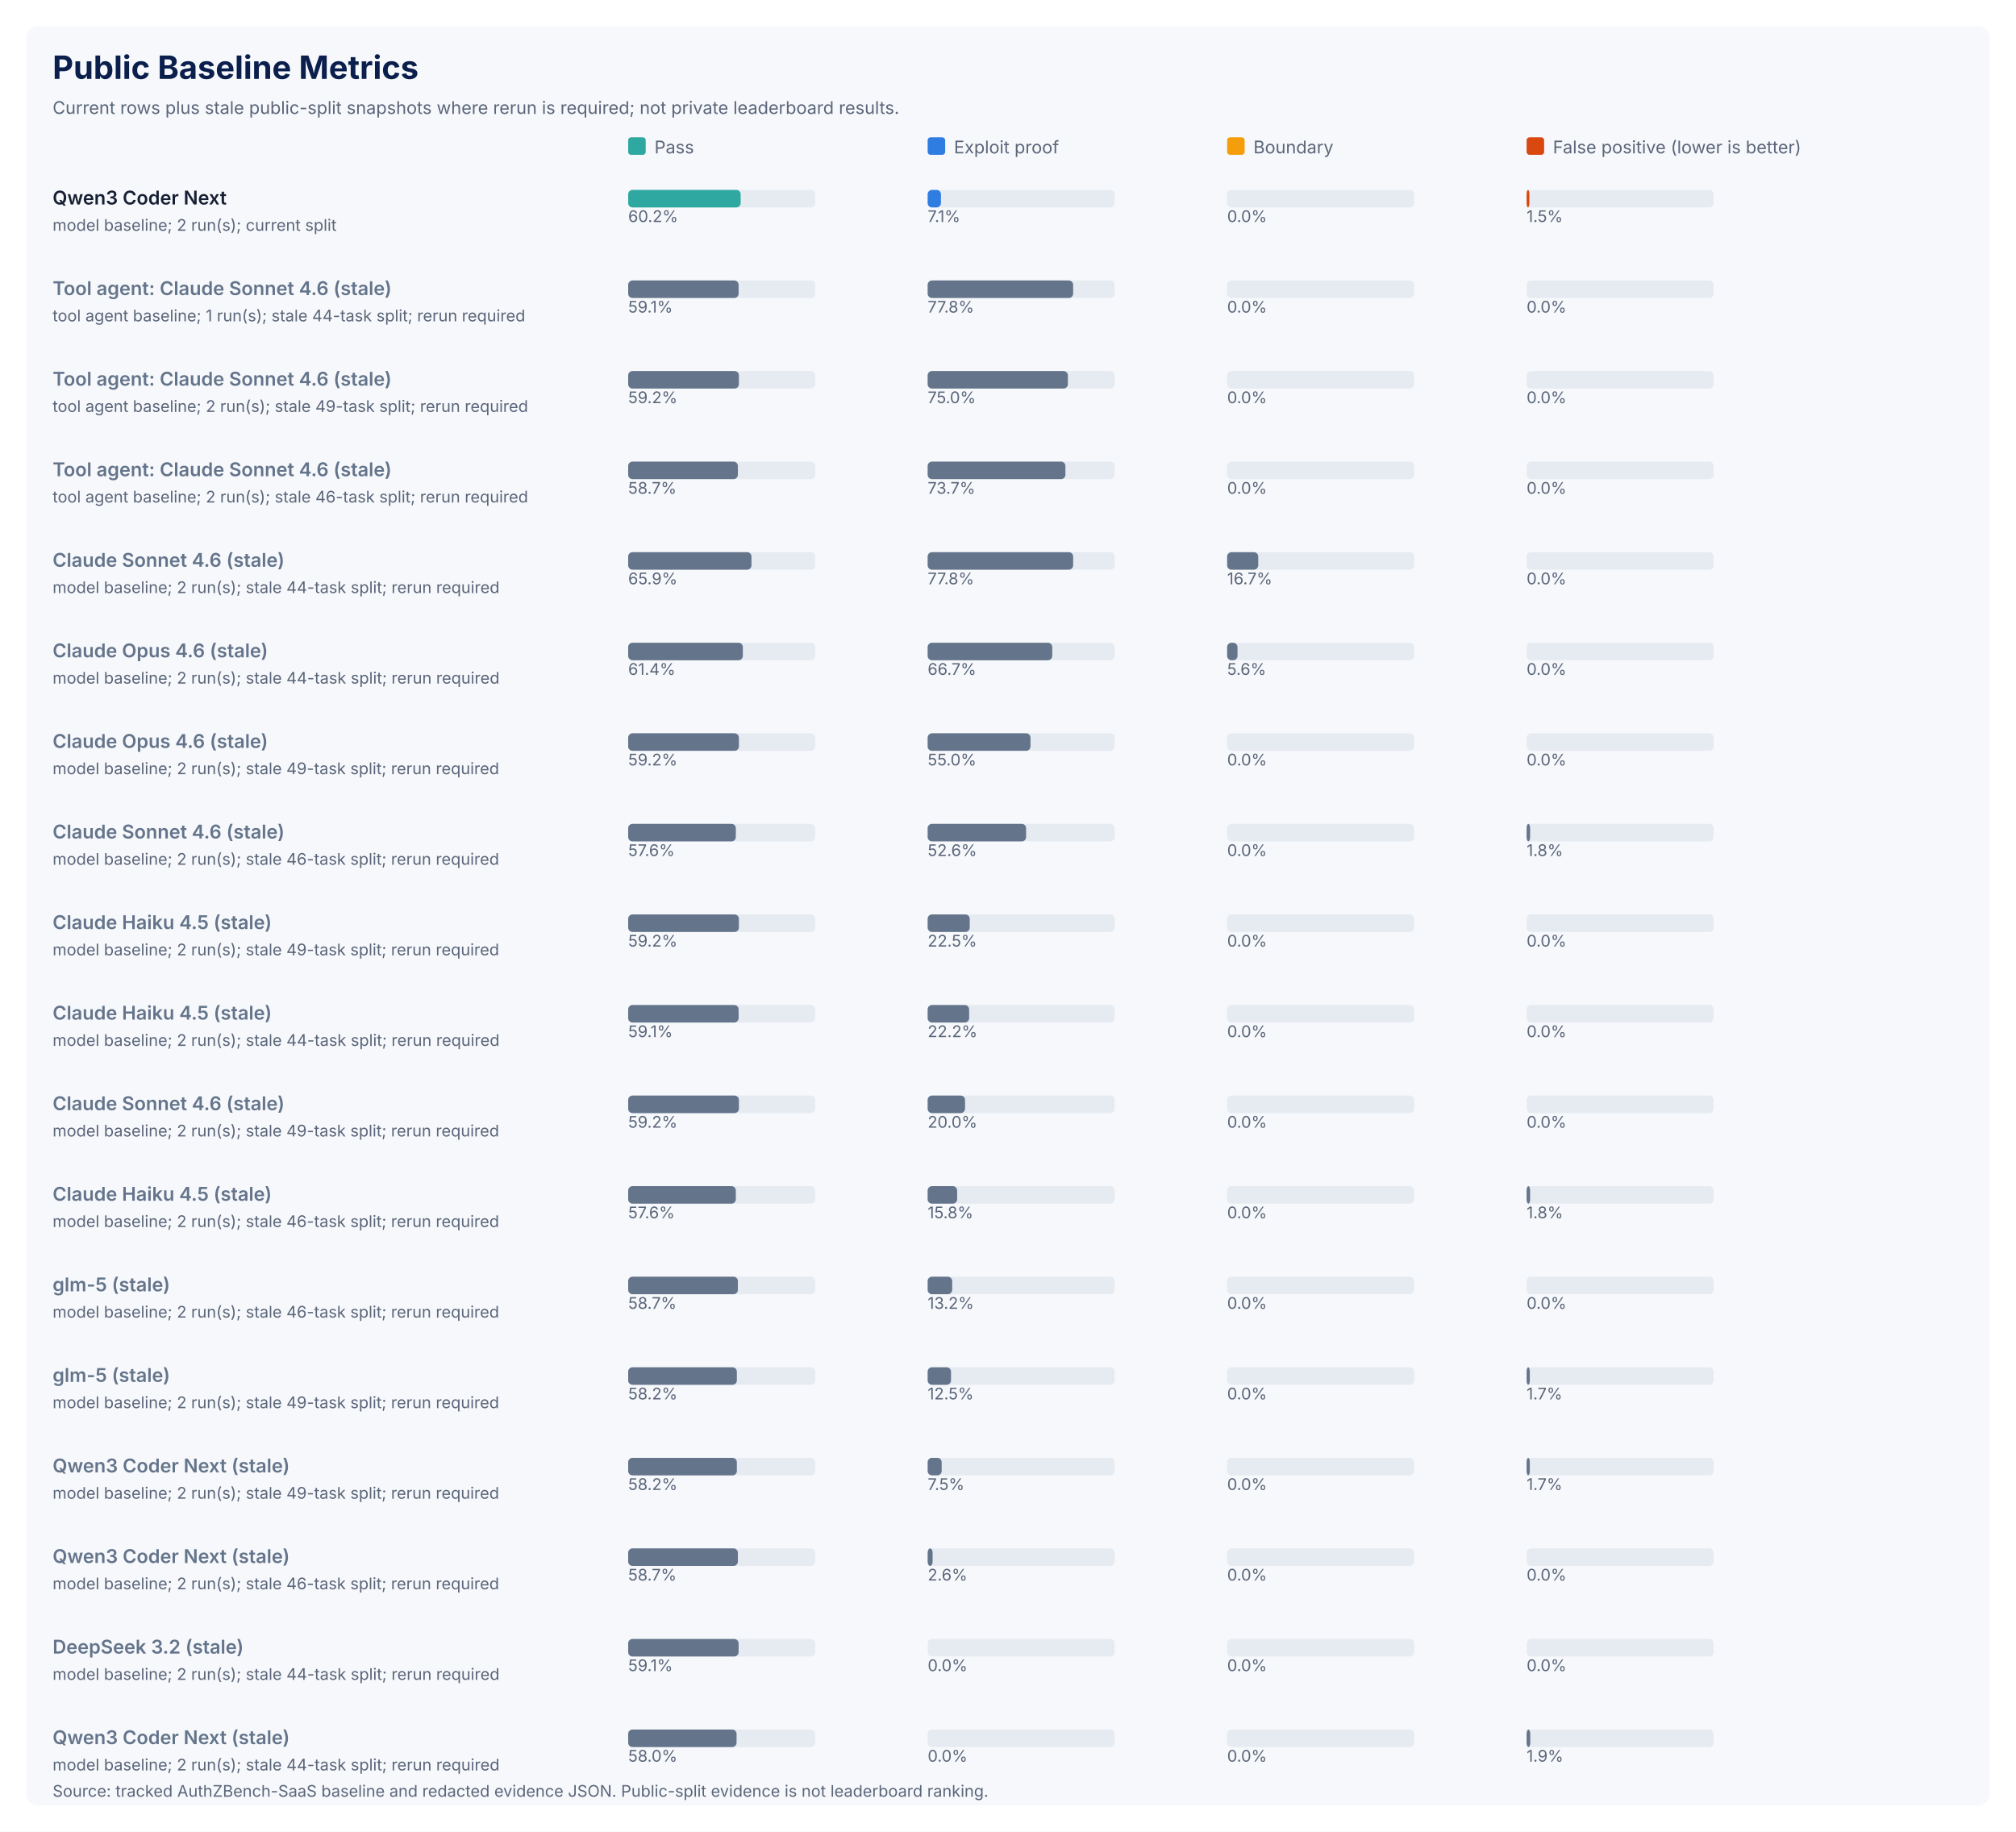
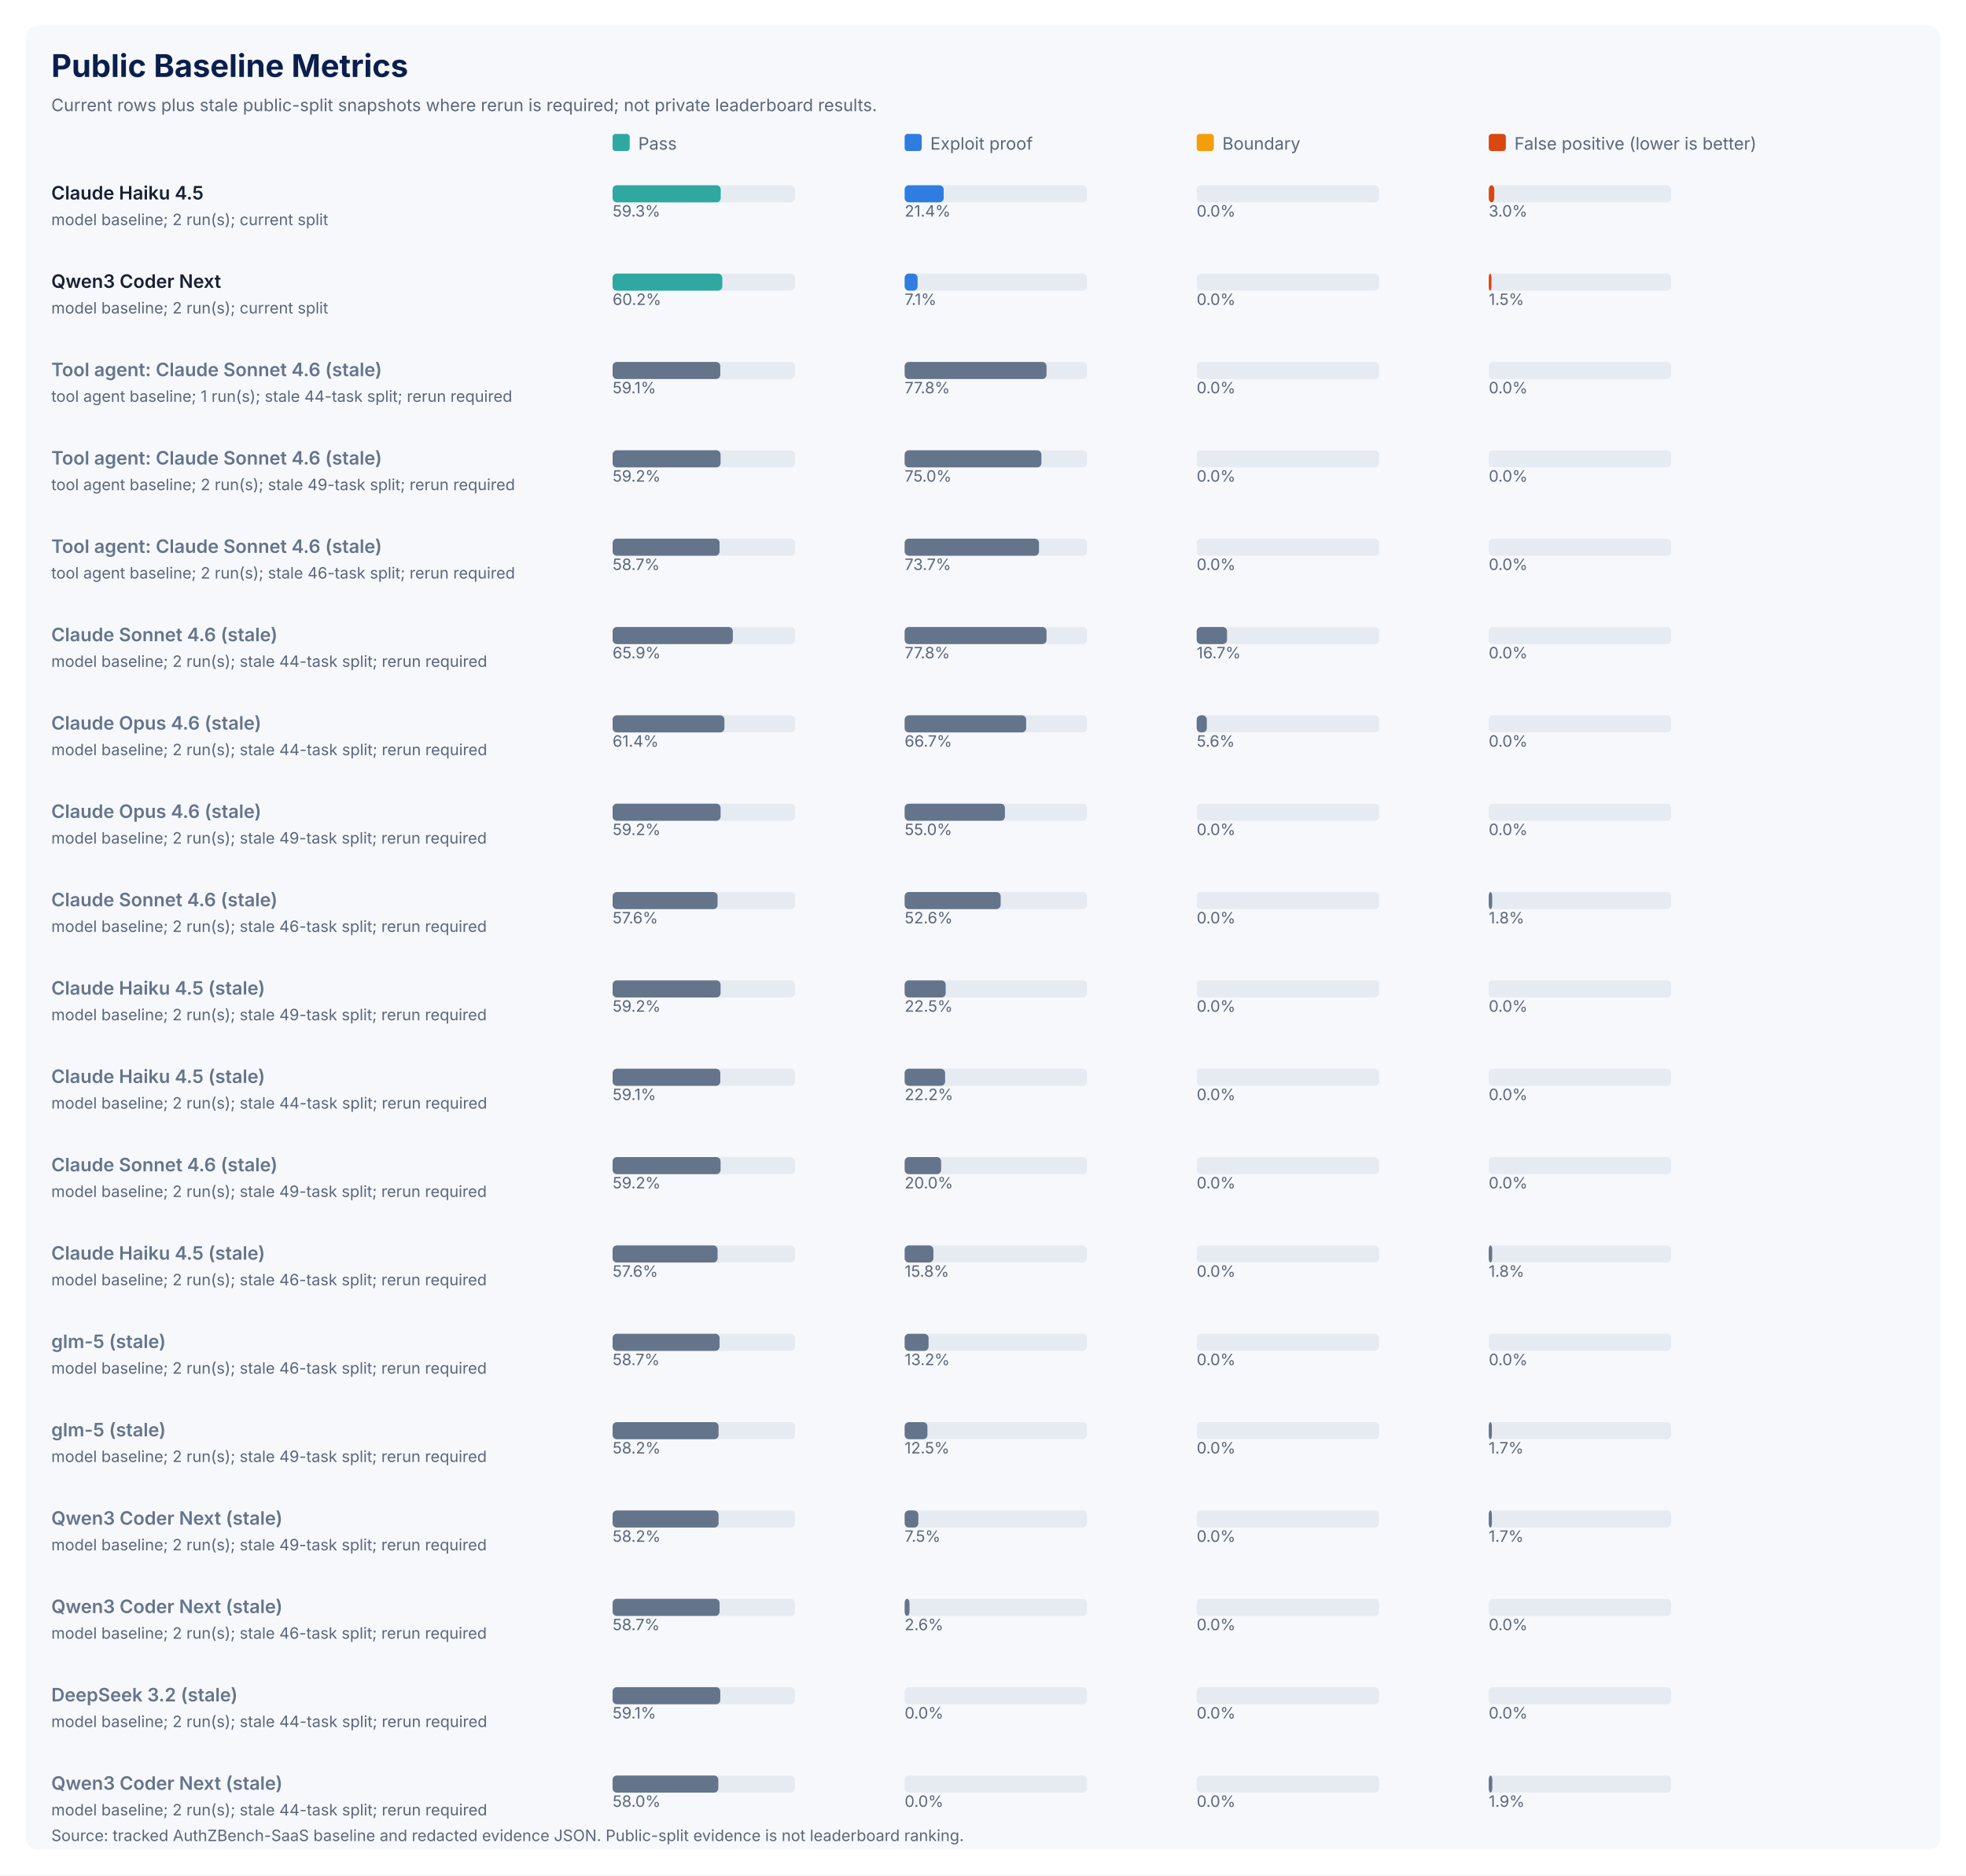
- <svg xmlns="http://www.w3.org/2000/svg" width="1380" height="1254" viewBox="0 0 1380 1254" role="img" aria-labelledby="title desc">
-   <rect x="0.0" y="0.0" width="1380.0" height="1254.0" rx="0" fill="#ffffff" />
-   <rect x="18.0" y="18.0" width="1344.0" height="1218.0" rx="8" fill="#f6f8fb" />
+ <svg xmlns="http://www.w3.org/2000/svg" width="1380" height="1316" viewBox="0 0 1380 1316" role="img" aria-labelledby="title desc">
+   <rect x="0.0" y="0.0" width="1380.0" height="1316.0" rx="0" fill="#ffffff" />
+   <rect x="18.0" y="18.0" width="1344.0" height="1280.0" rx="8" fill="#f6f8fb" />
  <text x="36.0" y="54.0" fill="#0b1f4d" font-family="Inter, Arial, sans-serif" font-size="22" font-weight="700">Public Baseline Metrics</text>
  <text x="36.0" y="78.0" fill="#5b667a" font-family="Inter, Arial, sans-serif" font-size="12" font-weight="400">Current rows plus stale public-split snapshots where rerun is required; not private leaderboard results.</text>
  <rect x="430.0" y="94.0" width="12.0" height="12.0" rx="2" fill="#2ea8a1" />
  <text x="448.0" y="105.0" fill="#5b667a" font-family="Inter, Arial, sans-serif" font-size="12" font-weight="400">Pass</text>
  <rect x="635.0" y="94.0" width="12.0" height="12.0" rx="2" fill="#2f7de1" />
  <text x="653.0" y="105.0" fill="#5b667a" font-family="Inter, Arial, sans-serif" font-size="12" font-weight="400">Exploit proof</text>
  <rect x="840.0" y="94.0" width="12.0" height="12.0" rx="2" fill="#f59e0b" />
  <text x="858.0" y="105.0" fill="#5b667a" font-family="Inter, Arial, sans-serif" font-size="12" font-weight="400">Boundary</text>
  <rect x="1045.0" y="94.0" width="12.0" height="12.0" rx="2" fill="#d9480f" />
  <text x="1063.0" y="105.0" fill="#5b667a" font-family="Inter, Arial, sans-serif" font-size="12" font-weight="400">False positive (lower is better)</text>
-   <text x="36.0" y="140.0" fill="#172033" font-family="Inter, Arial, sans-serif" font-size="13" font-weight="600">Qwen3 Coder Next</text>
+   <text x="36.0" y="140.0" fill="#172033" font-family="Inter, Arial, sans-serif" font-size="13" font-weight="600">Claude Haiku 4.5</text>
  <text x="36.0" y="158.0" fill="#5b667a" font-family="Inter, Arial, sans-serif" font-size="11" font-weight="400">model baseline; 2 run(s); current split</text>
  <rect x="430.0" y="130.0" width="128.0" height="12.0" rx="3" fill="#e6ebf2" />
-   <rect x="430.0" y="130.0" width="77.0" height="12.0" rx="3" fill="#2ea8a1" />
-   <text x="430.0" y="152.0" fill="#5b667a" font-family="Inter, Arial, sans-serif" font-size="11" font-weight="400">60.2%</text>
+   <rect x="430.0" y="130.0" width="75.9" height="12.0" rx="3" fill="#2ea8a1" />
+   <text x="430.0" y="152.0" fill="#5b667a" font-family="Inter, Arial, sans-serif" font-size="11" font-weight="400">59.3%</text>
  <rect x="635.0" y="130.0" width="128.0" height="12.0" rx="3" fill="#e6ebf2" />
-   <rect x="635.0" y="130.0" width="9.1" height="12.0" rx="3" fill="#2f7de1" />
-   <text x="635.0" y="152.0" fill="#5b667a" font-family="Inter, Arial, sans-serif" font-size="11" font-weight="400">7.1%</text>
+   <rect x="635.0" y="130.0" width="27.4" height="12.0" rx="3" fill="#2f7de1" />
+   <text x="635.0" y="152.0" fill="#5b667a" font-family="Inter, Arial, sans-serif" font-size="11" font-weight="400">21.4%</text>
  <rect x="840.0" y="130.0" width="128.0" height="12.0" rx="3" fill="#e6ebf2" />
  <rect x="840.0" y="130.0" width="0.0" height="12.0" rx="3" fill="#f59e0b" />
  <text x="840.0" y="152.0" fill="#5b667a" font-family="Inter, Arial, sans-serif" font-size="11" font-weight="400">0.0%</text>
  <rect x="1045.0" y="130.0" width="128.0" height="12.0" rx="3" fill="#e6ebf2" />
-   <rect x="1045.0" y="130.0" width="1.9" height="12.0" rx="3" fill="#d9480f" />
-   <text x="1045.0" y="152.0" fill="#5b667a" font-family="Inter, Arial, sans-serif" font-size="11" font-weight="400">1.5%</text>
-   <text x="36.0" y="202.0" fill="#64748b" font-family="Inter, Arial, sans-serif" font-size="13" font-weight="600">Tool agent: Claude Sonnet 4.6 (stale)</text>
-   <text x="36.0" y="220.0" fill="#5b667a" font-family="Inter, Arial, sans-serif" font-size="11" font-weight="400">tool agent baseline; 1 run(s); stale 44-task split; rerun required</text>
+   <rect x="1045.0" y="130.0" width="3.9" height="12.0" rx="3" fill="#d9480f" />
+   <text x="1045.0" y="152.0" fill="#5b667a" font-family="Inter, Arial, sans-serif" font-size="11" font-weight="400">3.0%</text>
+   <text x="36.0" y="202.0" fill="#172033" font-family="Inter, Arial, sans-serif" font-size="13" font-weight="600">Qwen3 Coder Next</text>
+   <text x="36.0" y="220.0" fill="#5b667a" font-family="Inter, Arial, sans-serif" font-size="11" font-weight="400">model baseline; 2 run(s); current split</text>
  <rect x="430.0" y="192.0" width="128.0" height="12.0" rx="3" fill="#e6ebf2" />
-   <rect x="430.0" y="192.0" width="75.6" height="12.0" rx="3" fill="#64748b" />
-   <text x="430.0" y="214.0" fill="#5b667a" font-family="Inter, Arial, sans-serif" font-size="11" font-weight="400">59.1%</text>
+   <rect x="430.0" y="192.0" width="77.0" height="12.0" rx="3" fill="#2ea8a1" />
+   <text x="430.0" y="214.0" fill="#5b667a" font-family="Inter, Arial, sans-serif" font-size="11" font-weight="400">60.2%</text>
  <rect x="635.0" y="192.0" width="128.0" height="12.0" rx="3" fill="#e6ebf2" />
-   <rect x="635.0" y="192.0" width="99.6" height="12.0" rx="3" fill="#64748b" />
-   <text x="635.0" y="214.0" fill="#5b667a" font-family="Inter, Arial, sans-serif" font-size="11" font-weight="400">77.8%</text>
+   <rect x="635.0" y="192.0" width="9.1" height="12.0" rx="3" fill="#2f7de1" />
+   <text x="635.0" y="214.0" fill="#5b667a" font-family="Inter, Arial, sans-serif" font-size="11" font-weight="400">7.1%</text>
  <rect x="840.0" y="192.0" width="128.0" height="12.0" rx="3" fill="#e6ebf2" />
-   <rect x="840.0" y="192.0" width="0.0" height="12.0" rx="3" fill="#64748b" />
+   <rect x="840.0" y="192.0" width="0.0" height="12.0" rx="3" fill="#f59e0b" />
  <text x="840.0" y="214.0" fill="#5b667a" font-family="Inter, Arial, sans-serif" font-size="11" font-weight="400">0.0%</text>
  <rect x="1045.0" y="192.0" width="128.0" height="12.0" rx="3" fill="#e6ebf2" />
-   <rect x="1045.0" y="192.0" width="0.0" height="12.0" rx="3" fill="#64748b" />
-   <text x="1045.0" y="214.0" fill="#5b667a" font-family="Inter, Arial, sans-serif" font-size="11" font-weight="400">0.0%</text>
+   <rect x="1045.0" y="192.0" width="1.9" height="12.0" rx="3" fill="#d9480f" />
+   <text x="1045.0" y="214.0" fill="#5b667a" font-family="Inter, Arial, sans-serif" font-size="11" font-weight="400">1.5%</text>
  <text x="36.0" y="264.0" fill="#64748b" font-family="Inter, Arial, sans-serif" font-size="13" font-weight="600">Tool agent: Claude Sonnet 4.6 (stale)</text>
-   <text x="36.0" y="282.0" fill="#5b667a" font-family="Inter, Arial, sans-serif" font-size="11" font-weight="400">tool agent baseline; 2 run(s); stale 49-task split; rerun required</text>
+   <text x="36.0" y="282.0" fill="#5b667a" font-family="Inter, Arial, sans-serif" font-size="11" font-weight="400">tool agent baseline; 1 run(s); stale 44-task split; rerun required</text>
  <rect x="430.0" y="254.0" width="128.0" height="12.0" rx="3" fill="#e6ebf2" />
-   <rect x="430.0" y="254.0" width="75.8" height="12.0" rx="3" fill="#64748b" />
-   <text x="430.0" y="276.0" fill="#5b667a" font-family="Inter, Arial, sans-serif" font-size="11" font-weight="400">59.2%</text>
+   <rect x="430.0" y="254.0" width="75.6" height="12.0" rx="3" fill="#64748b" />
+   <text x="430.0" y="276.0" fill="#5b667a" font-family="Inter, Arial, sans-serif" font-size="11" font-weight="400">59.1%</text>
  <rect x="635.0" y="254.0" width="128.0" height="12.0" rx="3" fill="#e6ebf2" />
-   <rect x="635.0" y="254.0" width="96.0" height="12.0" rx="3" fill="#64748b" />
-   <text x="635.0" y="276.0" fill="#5b667a" font-family="Inter, Arial, sans-serif" font-size="11" font-weight="400">75.0%</text>
+   <rect x="635.0" y="254.0" width="99.6" height="12.0" rx="3" fill="#64748b" />
+   <text x="635.0" y="276.0" fill="#5b667a" font-family="Inter, Arial, sans-serif" font-size="11" font-weight="400">77.8%</text>
  <rect x="840.0" y="254.0" width="128.0" height="12.0" rx="3" fill="#e6ebf2" />
  <rect x="840.0" y="254.0" width="0.0" height="12.0" rx="3" fill="#64748b" />
  <text x="840.0" y="276.0" fill="#5b667a" font-family="Inter, Arial, sans-serif" font-size="11" font-weight="400">0.0%</text>
  <rect x="1045.0" y="254.0" width="128.0" height="12.0" rx="3" fill="#e6ebf2" />
  <rect x="1045.0" y="254.0" width="0.0" height="12.0" rx="3" fill="#64748b" />
  <text x="1045.0" y="276.0" fill="#5b667a" font-family="Inter, Arial, sans-serif" font-size="11" font-weight="400">0.0%</text>
  <text x="36.0" y="326.0" fill="#64748b" font-family="Inter, Arial, sans-serif" font-size="13" font-weight="600">Tool agent: Claude Sonnet 4.6 (stale)</text>
-   <text x="36.0" y="344.0" fill="#5b667a" font-family="Inter, Arial, sans-serif" font-size="11" font-weight="400">tool agent baseline; 2 run(s); stale 46-task split; rerun required</text>
+   <text x="36.0" y="344.0" fill="#5b667a" font-family="Inter, Arial, sans-serif" font-size="11" font-weight="400">tool agent baseline; 2 run(s); stale 49-task split; rerun required</text>
  <rect x="430.0" y="316.0" width="128.0" height="12.0" rx="3" fill="#e6ebf2" />
-   <rect x="430.0" y="316.0" width="75.1" height="12.0" rx="3" fill="#64748b" />
-   <text x="430.0" y="338.0" fill="#5b667a" font-family="Inter, Arial, sans-serif" font-size="11" font-weight="400">58.7%</text>
+   <rect x="430.0" y="316.0" width="75.8" height="12.0" rx="3" fill="#64748b" />
+   <text x="430.0" y="338.0" fill="#5b667a" font-family="Inter, Arial, sans-serif" font-size="11" font-weight="400">59.2%</text>
  <rect x="635.0" y="316.0" width="128.0" height="12.0" rx="3" fill="#e6ebf2" />
-   <rect x="635.0" y="316.0" width="94.3" height="12.0" rx="3" fill="#64748b" />
-   <text x="635.0" y="338.0" fill="#5b667a" font-family="Inter, Arial, sans-serif" font-size="11" font-weight="400">73.7%</text>
+   <rect x="635.0" y="316.0" width="96.0" height="12.0" rx="3" fill="#64748b" />
+   <text x="635.0" y="338.0" fill="#5b667a" font-family="Inter, Arial, sans-serif" font-size="11" font-weight="400">75.0%</text>
  <rect x="840.0" y="316.0" width="128.0" height="12.0" rx="3" fill="#e6ebf2" />
  <rect x="840.0" y="316.0" width="0.0" height="12.0" rx="3" fill="#64748b" />
  <text x="840.0" y="338.0" fill="#5b667a" font-family="Inter, Arial, sans-serif" font-size="11" font-weight="400">0.0%</text>
  <rect x="1045.0" y="316.0" width="128.0" height="12.0" rx="3" fill="#e6ebf2" />
  <rect x="1045.0" y="316.0" width="0.0" height="12.0" rx="3" fill="#64748b" />
  <text x="1045.0" y="338.0" fill="#5b667a" font-family="Inter, Arial, sans-serif" font-size="11" font-weight="400">0.0%</text>
-   <text x="36.0" y="388.0" fill="#64748b" font-family="Inter, Arial, sans-serif" font-size="13" font-weight="600">Claude Sonnet 4.6 (stale)</text>
-   <text x="36.0" y="406.0" fill="#5b667a" font-family="Inter, Arial, sans-serif" font-size="11" font-weight="400">model baseline; 2 run(s); stale 44-task split; rerun required</text>
+   <text x="36.0" y="388.0" fill="#64748b" font-family="Inter, Arial, sans-serif" font-size="13" font-weight="600">Tool agent: Claude Sonnet 4.6 (stale)</text>
+   <text x="36.0" y="406.0" fill="#5b667a" font-family="Inter, Arial, sans-serif" font-size="11" font-weight="400">tool agent baseline; 2 run(s); stale 46-task split; rerun required</text>
  <rect x="430.0" y="378.0" width="128.0" height="12.0" rx="3" fill="#e6ebf2" />
-   <rect x="430.0" y="378.0" width="84.4" height="12.0" rx="3" fill="#64748b" />
-   <text x="430.0" y="400.0" fill="#5b667a" font-family="Inter, Arial, sans-serif" font-size="11" font-weight="400">65.9%</text>
+   <rect x="430.0" y="378.0" width="75.1" height="12.0" rx="3" fill="#64748b" />
+   <text x="430.0" y="400.0" fill="#5b667a" font-family="Inter, Arial, sans-serif" font-size="11" font-weight="400">58.7%</text>
  <rect x="635.0" y="378.0" width="128.0" height="12.0" rx="3" fill="#e6ebf2" />
-   <rect x="635.0" y="378.0" width="99.6" height="12.0" rx="3" fill="#64748b" />
-   <text x="635.0" y="400.0" fill="#5b667a" font-family="Inter, Arial, sans-serif" font-size="11" font-weight="400">77.8%</text>
+   <rect x="635.0" y="378.0" width="94.3" height="12.0" rx="3" fill="#64748b" />
+   <text x="635.0" y="400.0" fill="#5b667a" font-family="Inter, Arial, sans-serif" font-size="11" font-weight="400">73.7%</text>
  <rect x="840.0" y="378.0" width="128.0" height="12.0" rx="3" fill="#e6ebf2" />
-   <rect x="840.0" y="378.0" width="21.3" height="12.0" rx="3" fill="#64748b" />
-   <text x="840.0" y="400.0" fill="#5b667a" font-family="Inter, Arial, sans-serif" font-size="11" font-weight="400">16.7%</text>
+   <rect x="840.0" y="378.0" width="0.0" height="12.0" rx="3" fill="#64748b" />
+   <text x="840.0" y="400.0" fill="#5b667a" font-family="Inter, Arial, sans-serif" font-size="11" font-weight="400">0.0%</text>
  <rect x="1045.0" y="378.0" width="128.0" height="12.0" rx="3" fill="#e6ebf2" />
  <rect x="1045.0" y="378.0" width="0.0" height="12.0" rx="3" fill="#64748b" />
  <text x="1045.0" y="400.0" fill="#5b667a" font-family="Inter, Arial, sans-serif" font-size="11" font-weight="400">0.0%</text>
-   <text x="36.0" y="450.0" fill="#64748b" font-family="Inter, Arial, sans-serif" font-size="13" font-weight="600">Claude Opus 4.6 (stale)</text>
+   <text x="36.0" y="450.0" fill="#64748b" font-family="Inter, Arial, sans-serif" font-size="13" font-weight="600">Claude Sonnet 4.6 (stale)</text>
  <text x="36.0" y="468.0" fill="#5b667a" font-family="Inter, Arial, sans-serif" font-size="11" font-weight="400">model baseline; 2 run(s); stale 44-task split; rerun required</text>
  <rect x="430.0" y="440.0" width="128.0" height="12.0" rx="3" fill="#e6ebf2" />
-   <rect x="430.0" y="440.0" width="78.5" height="12.0" rx="3" fill="#64748b" />
-   <text x="430.0" y="462.0" fill="#5b667a" font-family="Inter, Arial, sans-serif" font-size="11" font-weight="400">61.4%</text>
+   <rect x="430.0" y="440.0" width="84.4" height="12.0" rx="3" fill="#64748b" />
+   <text x="430.0" y="462.0" fill="#5b667a" font-family="Inter, Arial, sans-serif" font-size="11" font-weight="400">65.9%</text>
  <rect x="635.0" y="440.0" width="128.0" height="12.0" rx="3" fill="#e6ebf2" />
-   <rect x="635.0" y="440.0" width="85.3" height="12.0" rx="3" fill="#64748b" />
-   <text x="635.0" y="462.0" fill="#5b667a" font-family="Inter, Arial, sans-serif" font-size="11" font-weight="400">66.7%</text>
+   <rect x="635.0" y="440.0" width="99.6" height="12.0" rx="3" fill="#64748b" />
+   <text x="635.0" y="462.0" fill="#5b667a" font-family="Inter, Arial, sans-serif" font-size="11" font-weight="400">77.8%</text>
  <rect x="840.0" y="440.0" width="128.0" height="12.0" rx="3" fill="#e6ebf2" />
-   <rect x="840.0" y="440.0" width="7.1" height="12.0" rx="3" fill="#64748b" />
-   <text x="840.0" y="462.0" fill="#5b667a" font-family="Inter, Arial, sans-serif" font-size="11" font-weight="400">5.6%</text>
+   <rect x="840.0" y="440.0" width="21.3" height="12.0" rx="3" fill="#64748b" />
+   <text x="840.0" y="462.0" fill="#5b667a" font-family="Inter, Arial, sans-serif" font-size="11" font-weight="400">16.7%</text>
  <rect x="1045.0" y="440.0" width="128.0" height="12.0" rx="3" fill="#e6ebf2" />
  <rect x="1045.0" y="440.0" width="0.0" height="12.0" rx="3" fill="#64748b" />
  <text x="1045.0" y="462.0" fill="#5b667a" font-family="Inter, Arial, sans-serif" font-size="11" font-weight="400">0.0%</text>
  <text x="36.0" y="512.0" fill="#64748b" font-family="Inter, Arial, sans-serif" font-size="13" font-weight="600">Claude Opus 4.6 (stale)</text>
-   <text x="36.0" y="530.0" fill="#5b667a" font-family="Inter, Arial, sans-serif" font-size="11" font-weight="400">model baseline; 2 run(s); stale 49-task split; rerun required</text>
+   <text x="36.0" y="530.0" fill="#5b667a" font-family="Inter, Arial, sans-serif" font-size="11" font-weight="400">model baseline; 2 run(s); stale 44-task split; rerun required</text>
  <rect x="430.0" y="502.0" width="128.0" height="12.0" rx="3" fill="#e6ebf2" />
-   <rect x="430.0" y="502.0" width="75.8" height="12.0" rx="3" fill="#64748b" />
-   <text x="430.0" y="524.0" fill="#5b667a" font-family="Inter, Arial, sans-serif" font-size="11" font-weight="400">59.2%</text>
+   <rect x="430.0" y="502.0" width="78.5" height="12.0" rx="3" fill="#64748b" />
+   <text x="430.0" y="524.0" fill="#5b667a" font-family="Inter, Arial, sans-serif" font-size="11" font-weight="400">61.4%</text>
  <rect x="635.0" y="502.0" width="128.0" height="12.0" rx="3" fill="#e6ebf2" />
-   <rect x="635.0" y="502.0" width="70.4" height="12.0" rx="3" fill="#64748b" />
-   <text x="635.0" y="524.0" fill="#5b667a" font-family="Inter, Arial, sans-serif" font-size="11" font-weight="400">55.0%</text>
+   <rect x="635.0" y="502.0" width="85.3" height="12.0" rx="3" fill="#64748b" />
+   <text x="635.0" y="524.0" fill="#5b667a" font-family="Inter, Arial, sans-serif" font-size="11" font-weight="400">66.7%</text>
  <rect x="840.0" y="502.0" width="128.0" height="12.0" rx="3" fill="#e6ebf2" />
-   <rect x="840.0" y="502.0" width="0.0" height="12.0" rx="3" fill="#64748b" />
-   <text x="840.0" y="524.0" fill="#5b667a" font-family="Inter, Arial, sans-serif" font-size="11" font-weight="400">0.0%</text>
+   <rect x="840.0" y="502.0" width="7.1" height="12.0" rx="3" fill="#64748b" />
+   <text x="840.0" y="524.0" fill="#5b667a" font-family="Inter, Arial, sans-serif" font-size="11" font-weight="400">5.6%</text>
  <rect x="1045.0" y="502.0" width="128.0" height="12.0" rx="3" fill="#e6ebf2" />
  <rect x="1045.0" y="502.0" width="0.0" height="12.0" rx="3" fill="#64748b" />
  <text x="1045.0" y="524.0" fill="#5b667a" font-family="Inter, Arial, sans-serif" font-size="11" font-weight="400">0.0%</text>
-   <text x="36.0" y="574.0" fill="#64748b" font-family="Inter, Arial, sans-serif" font-size="13" font-weight="600">Claude Sonnet 4.6 (stale)</text>
-   <text x="36.0" y="592.0" fill="#5b667a" font-family="Inter, Arial, sans-serif" font-size="11" font-weight="400">model baseline; 2 run(s); stale 46-task split; rerun required</text>
+   <text x="36.0" y="574.0" fill="#64748b" font-family="Inter, Arial, sans-serif" font-size="13" font-weight="600">Claude Opus 4.6 (stale)</text>
+   <text x="36.0" y="592.0" fill="#5b667a" font-family="Inter, Arial, sans-serif" font-size="11" font-weight="400">model baseline; 2 run(s); stale 49-task split; rerun required</text>
  <rect x="430.0" y="564.0" width="128.0" height="12.0" rx="3" fill="#e6ebf2" />
-   <rect x="430.0" y="564.0" width="73.7" height="12.0" rx="3" fill="#64748b" />
-   <text x="430.0" y="586.0" fill="#5b667a" font-family="Inter, Arial, sans-serif" font-size="11" font-weight="400">57.6%</text>
+   <rect x="430.0" y="564.0" width="75.8" height="12.0" rx="3" fill="#64748b" />
+   <text x="430.0" y="586.0" fill="#5b667a" font-family="Inter, Arial, sans-serif" font-size="11" font-weight="400">59.2%</text>
  <rect x="635.0" y="564.0" width="128.0" height="12.0" rx="3" fill="#e6ebf2" />
-   <rect x="635.0" y="564.0" width="67.4" height="12.0" rx="3" fill="#64748b" />
-   <text x="635.0" y="586.0" fill="#5b667a" font-family="Inter, Arial, sans-serif" font-size="11" font-weight="400">52.6%</text>
+   <rect x="635.0" y="564.0" width="70.4" height="12.0" rx="3" fill="#64748b" />
+   <text x="635.0" y="586.0" fill="#5b667a" font-family="Inter, Arial, sans-serif" font-size="11" font-weight="400">55.0%</text>
  <rect x="840.0" y="564.0" width="128.0" height="12.0" rx="3" fill="#e6ebf2" />
  <rect x="840.0" y="564.0" width="0.0" height="12.0" rx="3" fill="#64748b" />
  <text x="840.0" y="586.0" fill="#5b667a" font-family="Inter, Arial, sans-serif" font-size="11" font-weight="400">0.0%</text>
  <rect x="1045.0" y="564.0" width="128.0" height="12.0" rx="3" fill="#e6ebf2" />
-   <rect x="1045.0" y="564.0" width="2.4" height="12.0" rx="3" fill="#64748b" />
-   <text x="1045.0" y="586.0" fill="#5b667a" font-family="Inter, Arial, sans-serif" font-size="11" font-weight="400">1.8%</text>
-   <text x="36.0" y="636.0" fill="#64748b" font-family="Inter, Arial, sans-serif" font-size="13" font-weight="600">Claude Haiku 4.5 (stale)</text>
-   <text x="36.0" y="654.0" fill="#5b667a" font-family="Inter, Arial, sans-serif" font-size="11" font-weight="400">model baseline; 2 run(s); stale 49-task split; rerun required</text>
+   <rect x="1045.0" y="564.0" width="0.0" height="12.0" rx="3" fill="#64748b" />
+   <text x="1045.0" y="586.0" fill="#5b667a" font-family="Inter, Arial, sans-serif" font-size="11" font-weight="400">0.0%</text>
+   <text x="36.0" y="636.0" fill="#64748b" font-family="Inter, Arial, sans-serif" font-size="13" font-weight="600">Claude Sonnet 4.6 (stale)</text>
+   <text x="36.0" y="654.0" fill="#5b667a" font-family="Inter, Arial, sans-serif" font-size="11" font-weight="400">model baseline; 2 run(s); stale 46-task split; rerun required</text>
  <rect x="430.0" y="626.0" width="128.0" height="12.0" rx="3" fill="#e6ebf2" />
-   <rect x="430.0" y="626.0" width="75.8" height="12.0" rx="3" fill="#64748b" />
-   <text x="430.0" y="648.0" fill="#5b667a" font-family="Inter, Arial, sans-serif" font-size="11" font-weight="400">59.2%</text>
+   <rect x="430.0" y="626.0" width="73.7" height="12.0" rx="3" fill="#64748b" />
+   <text x="430.0" y="648.0" fill="#5b667a" font-family="Inter, Arial, sans-serif" font-size="11" font-weight="400">57.6%</text>
  <rect x="635.0" y="626.0" width="128.0" height="12.0" rx="3" fill="#e6ebf2" />
-   <rect x="635.0" y="626.0" width="28.8" height="12.0" rx="3" fill="#64748b" />
-   <text x="635.0" y="648.0" fill="#5b667a" font-family="Inter, Arial, sans-serif" font-size="11" font-weight="400">22.5%</text>
+   <rect x="635.0" y="626.0" width="67.4" height="12.0" rx="3" fill="#64748b" />
+   <text x="635.0" y="648.0" fill="#5b667a" font-family="Inter, Arial, sans-serif" font-size="11" font-weight="400">52.6%</text>
  <rect x="840.0" y="626.0" width="128.0" height="12.0" rx="3" fill="#e6ebf2" />
  <rect x="840.0" y="626.0" width="0.0" height="12.0" rx="3" fill="#64748b" />
  <text x="840.0" y="648.0" fill="#5b667a" font-family="Inter, Arial, sans-serif" font-size="11" font-weight="400">0.0%</text>
  <rect x="1045.0" y="626.0" width="128.0" height="12.0" rx="3" fill="#e6ebf2" />
-   <rect x="1045.0" y="626.0" width="0.0" height="12.0" rx="3" fill="#64748b" />
-   <text x="1045.0" y="648.0" fill="#5b667a" font-family="Inter, Arial, sans-serif" font-size="11" font-weight="400">0.0%</text>
+   <rect x="1045.0" y="626.0" width="2.4" height="12.0" rx="3" fill="#64748b" />
+   <text x="1045.0" y="648.0" fill="#5b667a" font-family="Inter, Arial, sans-serif" font-size="11" font-weight="400">1.8%</text>
  <text x="36.0" y="698.0" fill="#64748b" font-family="Inter, Arial, sans-serif" font-size="13" font-weight="600">Claude Haiku 4.5 (stale)</text>
-   <text x="36.0" y="716.0" fill="#5b667a" font-family="Inter, Arial, sans-serif" font-size="11" font-weight="400">model baseline; 2 run(s); stale 44-task split; rerun required</text>
+   <text x="36.0" y="716.0" fill="#5b667a" font-family="Inter, Arial, sans-serif" font-size="11" font-weight="400">model baseline; 2 run(s); stale 49-task split; rerun required</text>
  <rect x="430.0" y="688.0" width="128.0" height="12.0" rx="3" fill="#e6ebf2" />
-   <rect x="430.0" y="688.0" width="75.6" height="12.0" rx="3" fill="#64748b" />
-   <text x="430.0" y="710.0" fill="#5b667a" font-family="Inter, Arial, sans-serif" font-size="11" font-weight="400">59.1%</text>
+   <rect x="430.0" y="688.0" width="75.8" height="12.0" rx="3" fill="#64748b" />
+   <text x="430.0" y="710.0" fill="#5b667a" font-family="Inter, Arial, sans-serif" font-size="11" font-weight="400">59.2%</text>
  <rect x="635.0" y="688.0" width="128.0" height="12.0" rx="3" fill="#e6ebf2" />
-   <rect x="635.0" y="688.0" width="28.4" height="12.0" rx="3" fill="#64748b" />
-   <text x="635.0" y="710.0" fill="#5b667a" font-family="Inter, Arial, sans-serif" font-size="11" font-weight="400">22.2%</text>
+   <rect x="635.0" y="688.0" width="28.8" height="12.0" rx="3" fill="#64748b" />
+   <text x="635.0" y="710.0" fill="#5b667a" font-family="Inter, Arial, sans-serif" font-size="11" font-weight="400">22.5%</text>
  <rect x="840.0" y="688.0" width="128.0" height="12.0" rx="3" fill="#e6ebf2" />
  <rect x="840.0" y="688.0" width="0.0" height="12.0" rx="3" fill="#64748b" />
  <text x="840.0" y="710.0" fill="#5b667a" font-family="Inter, Arial, sans-serif" font-size="11" font-weight="400">0.0%</text>
  <rect x="1045.0" y="688.0" width="128.0" height="12.0" rx="3" fill="#e6ebf2" />
  <rect x="1045.0" y="688.0" width="0.0" height="12.0" rx="3" fill="#64748b" />
  <text x="1045.0" y="710.0" fill="#5b667a" font-family="Inter, Arial, sans-serif" font-size="11" font-weight="400">0.0%</text>
-   <text x="36.0" y="760.0" fill="#64748b" font-family="Inter, Arial, sans-serif" font-size="13" font-weight="600">Claude Sonnet 4.6 (stale)</text>
-   <text x="36.0" y="778.0" fill="#5b667a" font-family="Inter, Arial, sans-serif" font-size="11" font-weight="400">model baseline; 2 run(s); stale 49-task split; rerun required</text>
+   <text x="36.0" y="760.0" fill="#64748b" font-family="Inter, Arial, sans-serif" font-size="13" font-weight="600">Claude Haiku 4.5 (stale)</text>
+   <text x="36.0" y="778.0" fill="#5b667a" font-family="Inter, Arial, sans-serif" font-size="11" font-weight="400">model baseline; 2 run(s); stale 44-task split; rerun required</text>
  <rect x="430.0" y="750.0" width="128.0" height="12.0" rx="3" fill="#e6ebf2" />
-   <rect x="430.0" y="750.0" width="75.8" height="12.0" rx="3" fill="#64748b" />
-   <text x="430.0" y="772.0" fill="#5b667a" font-family="Inter, Arial, sans-serif" font-size="11" font-weight="400">59.2%</text>
+   <rect x="430.0" y="750.0" width="75.6" height="12.0" rx="3" fill="#64748b" />
+   <text x="430.0" y="772.0" fill="#5b667a" font-family="Inter, Arial, sans-serif" font-size="11" font-weight="400">59.1%</text>
  <rect x="635.0" y="750.0" width="128.0" height="12.0" rx="3" fill="#e6ebf2" />
-   <rect x="635.0" y="750.0" width="25.6" height="12.0" rx="3" fill="#64748b" />
-   <text x="635.0" y="772.0" fill="#5b667a" font-family="Inter, Arial, sans-serif" font-size="11" font-weight="400">20.0%</text>
+   <rect x="635.0" y="750.0" width="28.4" height="12.0" rx="3" fill="#64748b" />
+   <text x="635.0" y="772.0" fill="#5b667a" font-family="Inter, Arial, sans-serif" font-size="11" font-weight="400">22.2%</text>
  <rect x="840.0" y="750.0" width="128.0" height="12.0" rx="3" fill="#e6ebf2" />
  <rect x="840.0" y="750.0" width="0.0" height="12.0" rx="3" fill="#64748b" />
  <text x="840.0" y="772.0" fill="#5b667a" font-family="Inter, Arial, sans-serif" font-size="11" font-weight="400">0.0%</text>
  <rect x="1045.0" y="750.0" width="128.0" height="12.0" rx="3" fill="#e6ebf2" />
  <rect x="1045.0" y="750.0" width="0.0" height="12.0" rx="3" fill="#64748b" />
  <text x="1045.0" y="772.0" fill="#5b667a" font-family="Inter, Arial, sans-serif" font-size="11" font-weight="400">0.0%</text>
-   <text x="36.0" y="822.0" fill="#64748b" font-family="Inter, Arial, sans-serif" font-size="13" font-weight="600">Claude Haiku 4.5 (stale)</text>
-   <text x="36.0" y="840.0" fill="#5b667a" font-family="Inter, Arial, sans-serif" font-size="11" font-weight="400">model baseline; 2 run(s); stale 46-task split; rerun required</text>
+   <text x="36.0" y="822.0" fill="#64748b" font-family="Inter, Arial, sans-serif" font-size="13" font-weight="600">Claude Sonnet 4.6 (stale)</text>
+   <text x="36.0" y="840.0" fill="#5b667a" font-family="Inter, Arial, sans-serif" font-size="11" font-weight="400">model baseline; 2 run(s); stale 49-task split; rerun required</text>
  <rect x="430.0" y="812.0" width="128.0" height="12.0" rx="3" fill="#e6ebf2" />
-   <rect x="430.0" y="812.0" width="73.7" height="12.0" rx="3" fill="#64748b" />
-   <text x="430.0" y="834.0" fill="#5b667a" font-family="Inter, Arial, sans-serif" font-size="11" font-weight="400">57.6%</text>
+   <rect x="430.0" y="812.0" width="75.8" height="12.0" rx="3" fill="#64748b" />
+   <text x="430.0" y="834.0" fill="#5b667a" font-family="Inter, Arial, sans-serif" font-size="11" font-weight="400">59.2%</text>
  <rect x="635.0" y="812.0" width="128.0" height="12.0" rx="3" fill="#e6ebf2" />
-   <rect x="635.0" y="812.0" width="20.2" height="12.0" rx="3" fill="#64748b" />
-   <text x="635.0" y="834.0" fill="#5b667a" font-family="Inter, Arial, sans-serif" font-size="11" font-weight="400">15.8%</text>
+   <rect x="635.0" y="812.0" width="25.6" height="12.0" rx="3" fill="#64748b" />
+   <text x="635.0" y="834.0" fill="#5b667a" font-family="Inter, Arial, sans-serif" font-size="11" font-weight="400">20.0%</text>
  <rect x="840.0" y="812.0" width="128.0" height="12.0" rx="3" fill="#e6ebf2" />
  <rect x="840.0" y="812.0" width="0.0" height="12.0" rx="3" fill="#64748b" />
  <text x="840.0" y="834.0" fill="#5b667a" font-family="Inter, Arial, sans-serif" font-size="11" font-weight="400">0.0%</text>
  <rect x="1045.0" y="812.0" width="128.0" height="12.0" rx="3" fill="#e6ebf2" />
-   <rect x="1045.0" y="812.0" width="2.4" height="12.0" rx="3" fill="#64748b" />
-   <text x="1045.0" y="834.0" fill="#5b667a" font-family="Inter, Arial, sans-serif" font-size="11" font-weight="400">1.8%</text>
-   <text x="36.0" y="884.0" fill="#64748b" font-family="Inter, Arial, sans-serif" font-size="13" font-weight="600">glm-5 (stale)</text>
+   <rect x="1045.0" y="812.0" width="0.0" height="12.0" rx="3" fill="#64748b" />
+   <text x="1045.0" y="834.0" fill="#5b667a" font-family="Inter, Arial, sans-serif" font-size="11" font-weight="400">0.0%</text>
+   <text x="36.0" y="884.0" fill="#64748b" font-family="Inter, Arial, sans-serif" font-size="13" font-weight="600">Claude Haiku 4.5 (stale)</text>
  <text x="36.0" y="902.0" fill="#5b667a" font-family="Inter, Arial, sans-serif" font-size="11" font-weight="400">model baseline; 2 run(s); stale 46-task split; rerun required</text>
  <rect x="430.0" y="874.0" width="128.0" height="12.0" rx="3" fill="#e6ebf2" />
-   <rect x="430.0" y="874.0" width="75.1" height="12.0" rx="3" fill="#64748b" />
-   <text x="430.0" y="896.0" fill="#5b667a" font-family="Inter, Arial, sans-serif" font-size="11" font-weight="400">58.7%</text>
+   <rect x="430.0" y="874.0" width="73.7" height="12.0" rx="3" fill="#64748b" />
+   <text x="430.0" y="896.0" fill="#5b667a" font-family="Inter, Arial, sans-serif" font-size="11" font-weight="400">57.6%</text>
  <rect x="635.0" y="874.0" width="128.0" height="12.0" rx="3" fill="#e6ebf2" />
-   <rect x="635.0" y="874.0" width="16.8" height="12.0" rx="3" fill="#64748b" />
-   <text x="635.0" y="896.0" fill="#5b667a" font-family="Inter, Arial, sans-serif" font-size="11" font-weight="400">13.2%</text>
+   <rect x="635.0" y="874.0" width="20.2" height="12.0" rx="3" fill="#64748b" />
+   <text x="635.0" y="896.0" fill="#5b667a" font-family="Inter, Arial, sans-serif" font-size="11" font-weight="400">15.8%</text>
  <rect x="840.0" y="874.0" width="128.0" height="12.0" rx="3" fill="#e6ebf2" />
  <rect x="840.0" y="874.0" width="0.0" height="12.0" rx="3" fill="#64748b" />
  <text x="840.0" y="896.0" fill="#5b667a" font-family="Inter, Arial, sans-serif" font-size="11" font-weight="400">0.0%</text>
  <rect x="1045.0" y="874.0" width="128.0" height="12.0" rx="3" fill="#e6ebf2" />
-   <rect x="1045.0" y="874.0" width="0.0" height="12.0" rx="3" fill="#64748b" />
-   <text x="1045.0" y="896.0" fill="#5b667a" font-family="Inter, Arial, sans-serif" font-size="11" font-weight="400">0.0%</text>
+   <rect x="1045.0" y="874.0" width="2.4" height="12.0" rx="3" fill="#64748b" />
+   <text x="1045.0" y="896.0" fill="#5b667a" font-family="Inter, Arial, sans-serif" font-size="11" font-weight="400">1.8%</text>
  <text x="36.0" y="946.0" fill="#64748b" font-family="Inter, Arial, sans-serif" font-size="13" font-weight="600">glm-5 (stale)</text>
-   <text x="36.0" y="964.0" fill="#5b667a" font-family="Inter, Arial, sans-serif" font-size="11" font-weight="400">model baseline; 2 run(s); stale 49-task split; rerun required</text>
+   <text x="36.0" y="964.0" fill="#5b667a" font-family="Inter, Arial, sans-serif" font-size="11" font-weight="400">model baseline; 2 run(s); stale 46-task split; rerun required</text>
  <rect x="430.0" y="936.0" width="128.0" height="12.0" rx="3" fill="#e6ebf2" />
-   <rect x="430.0" y="936.0" width="74.4" height="12.0" rx="3" fill="#64748b" />
-   <text x="430.0" y="958.0" fill="#5b667a" font-family="Inter, Arial, sans-serif" font-size="11" font-weight="400">58.2%</text>
+   <rect x="430.0" y="936.0" width="75.1" height="12.0" rx="3" fill="#64748b" />
+   <text x="430.0" y="958.0" fill="#5b667a" font-family="Inter, Arial, sans-serif" font-size="11" font-weight="400">58.7%</text>
  <rect x="635.0" y="936.0" width="128.0" height="12.0" rx="3" fill="#e6ebf2" />
-   <rect x="635.0" y="936.0" width="16.0" height="12.0" rx="3" fill="#64748b" />
-   <text x="635.0" y="958.0" fill="#5b667a" font-family="Inter, Arial, sans-serif" font-size="11" font-weight="400">12.5%</text>
+   <rect x="635.0" y="936.0" width="16.8" height="12.0" rx="3" fill="#64748b" />
+   <text x="635.0" y="958.0" fill="#5b667a" font-family="Inter, Arial, sans-serif" font-size="11" font-weight="400">13.2%</text>
  <rect x="840.0" y="936.0" width="128.0" height="12.0" rx="3" fill="#e6ebf2" />
  <rect x="840.0" y="936.0" width="0.0" height="12.0" rx="3" fill="#64748b" />
  <text x="840.0" y="958.0" fill="#5b667a" font-family="Inter, Arial, sans-serif" font-size="11" font-weight="400">0.0%</text>
  <rect x="1045.0" y="936.0" width="128.0" height="12.0" rx="3" fill="#e6ebf2" />
-   <rect x="1045.0" y="936.0" width="2.2" height="12.0" rx="3" fill="#64748b" />
-   <text x="1045.0" y="958.0" fill="#5b667a" font-family="Inter, Arial, sans-serif" font-size="11" font-weight="400">1.7%</text>
-   <text x="36.0" y="1008.0" fill="#64748b" font-family="Inter, Arial, sans-serif" font-size="13" font-weight="600">Qwen3 Coder Next (stale)</text>
+   <rect x="1045.0" y="936.0" width="0.0" height="12.0" rx="3" fill="#64748b" />
+   <text x="1045.0" y="958.0" fill="#5b667a" font-family="Inter, Arial, sans-serif" font-size="11" font-weight="400">0.0%</text>
+   <text x="36.0" y="1008.0" fill="#64748b" font-family="Inter, Arial, sans-serif" font-size="13" font-weight="600">glm-5 (stale)</text>
  <text x="36.0" y="1026.0" fill="#5b667a" font-family="Inter, Arial, sans-serif" font-size="11" font-weight="400">model baseline; 2 run(s); stale 49-task split; rerun required</text>
  <rect x="430.0" y="998.0" width="128.0" height="12.0" rx="3" fill="#e6ebf2" />
  <rect x="430.0" y="998.0" width="74.4" height="12.0" rx="3" fill="#64748b" />
  <text x="430.0" y="1020.0" fill="#5b667a" font-family="Inter, Arial, sans-serif" font-size="11" font-weight="400">58.2%</text>
  <rect x="635.0" y="998.0" width="128.0" height="12.0" rx="3" fill="#e6ebf2" />
-   <rect x="635.0" y="998.0" width="9.6" height="12.0" rx="3" fill="#64748b" />
-   <text x="635.0" y="1020.0" fill="#5b667a" font-family="Inter, Arial, sans-serif" font-size="11" font-weight="400">7.5%</text>
+   <rect x="635.0" y="998.0" width="16.0" height="12.0" rx="3" fill="#64748b" />
+   <text x="635.0" y="1020.0" fill="#5b667a" font-family="Inter, Arial, sans-serif" font-size="11" font-weight="400">12.5%</text>
  <rect x="840.0" y="998.0" width="128.0" height="12.0" rx="3" fill="#e6ebf2" />
  <rect x="840.0" y="998.0" width="0.0" height="12.0" rx="3" fill="#64748b" />
  <text x="840.0" y="1020.0" fill="#5b667a" font-family="Inter, Arial, sans-serif" font-size="11" font-weight="400">0.0%</text>
  <rect x="1045.0" y="998.0" width="128.0" height="12.0" rx="3" fill="#e6ebf2" />
  <rect x="1045.0" y="998.0" width="2.2" height="12.0" rx="3" fill="#64748b" />
  <text x="1045.0" y="1020.0" fill="#5b667a" font-family="Inter, Arial, sans-serif" font-size="11" font-weight="400">1.7%</text>
  <text x="36.0" y="1070.0" fill="#64748b" font-family="Inter, Arial, sans-serif" font-size="13" font-weight="600">Qwen3 Coder Next (stale)</text>
-   <text x="36.0" y="1088.0" fill="#5b667a" font-family="Inter, Arial, sans-serif" font-size="11" font-weight="400">model baseline; 2 run(s); stale 46-task split; rerun required</text>
+   <text x="36.0" y="1088.0" fill="#5b667a" font-family="Inter, Arial, sans-serif" font-size="11" font-weight="400">model baseline; 2 run(s); stale 49-task split; rerun required</text>
  <rect x="430.0" y="1060.0" width="128.0" height="12.0" rx="3" fill="#e6ebf2" />
-   <rect x="430.0" y="1060.0" width="75.1" height="12.0" rx="3" fill="#64748b" />
-   <text x="430.0" y="1082.0" fill="#5b667a" font-family="Inter, Arial, sans-serif" font-size="11" font-weight="400">58.7%</text>
+   <rect x="430.0" y="1060.0" width="74.4" height="12.0" rx="3" fill="#64748b" />
+   <text x="430.0" y="1082.0" fill="#5b667a" font-family="Inter, Arial, sans-serif" font-size="11" font-weight="400">58.2%</text>
  <rect x="635.0" y="1060.0" width="128.0" height="12.0" rx="3" fill="#e6ebf2" />
-   <rect x="635.0" y="1060.0" width="3.4" height="12.0" rx="3" fill="#64748b" />
-   <text x="635.0" y="1082.0" fill="#5b667a" font-family="Inter, Arial, sans-serif" font-size="11" font-weight="400">2.6%</text>
+   <rect x="635.0" y="1060.0" width="9.6" height="12.0" rx="3" fill="#64748b" />
+   <text x="635.0" y="1082.0" fill="#5b667a" font-family="Inter, Arial, sans-serif" font-size="11" font-weight="400">7.5%</text>
  <rect x="840.0" y="1060.0" width="128.0" height="12.0" rx="3" fill="#e6ebf2" />
  <rect x="840.0" y="1060.0" width="0.0" height="12.0" rx="3" fill="#64748b" />
  <text x="840.0" y="1082.0" fill="#5b667a" font-family="Inter, Arial, sans-serif" font-size="11" font-weight="400">0.0%</text>
  <rect x="1045.0" y="1060.0" width="128.0" height="12.0" rx="3" fill="#e6ebf2" />
-   <rect x="1045.0" y="1060.0" width="0.0" height="12.0" rx="3" fill="#64748b" />
-   <text x="1045.0" y="1082.0" fill="#5b667a" font-family="Inter, Arial, sans-serif" font-size="11" font-weight="400">0.0%</text>
-   <text x="36.0" y="1132.0" fill="#64748b" font-family="Inter, Arial, sans-serif" font-size="13" font-weight="600">DeepSeek 3.2 (stale)</text>
-   <text x="36.0" y="1150.0" fill="#5b667a" font-family="Inter, Arial, sans-serif" font-size="11" font-weight="400">model baseline; 2 run(s); stale 44-task split; rerun required</text>
+   <rect x="1045.0" y="1060.0" width="2.2" height="12.0" rx="3" fill="#64748b" />
+   <text x="1045.0" y="1082.0" fill="#5b667a" font-family="Inter, Arial, sans-serif" font-size="11" font-weight="400">1.7%</text>
+   <text x="36.0" y="1132.0" fill="#64748b" font-family="Inter, Arial, sans-serif" font-size="13" font-weight="600">Qwen3 Coder Next (stale)</text>
+   <text x="36.0" y="1150.0" fill="#5b667a" font-family="Inter, Arial, sans-serif" font-size="11" font-weight="400">model baseline; 2 run(s); stale 46-task split; rerun required</text>
  <rect x="430.0" y="1122.0" width="128.0" height="12.0" rx="3" fill="#e6ebf2" />
-   <rect x="430.0" y="1122.0" width="75.6" height="12.0" rx="3" fill="#64748b" />
-   <text x="430.0" y="1144.0" fill="#5b667a" font-family="Inter, Arial, sans-serif" font-size="11" font-weight="400">59.1%</text>
+   <rect x="430.0" y="1122.0" width="75.1" height="12.0" rx="3" fill="#64748b" />
+   <text x="430.0" y="1144.0" fill="#5b667a" font-family="Inter, Arial, sans-serif" font-size="11" font-weight="400">58.7%</text>
  <rect x="635.0" y="1122.0" width="128.0" height="12.0" rx="3" fill="#e6ebf2" />
-   <rect x="635.0" y="1122.0" width="0.0" height="12.0" rx="3" fill="#64748b" />
-   <text x="635.0" y="1144.0" fill="#5b667a" font-family="Inter, Arial, sans-serif" font-size="11" font-weight="400">0.0%</text>
+   <rect x="635.0" y="1122.0" width="3.4" height="12.0" rx="3" fill="#64748b" />
+   <text x="635.0" y="1144.0" fill="#5b667a" font-family="Inter, Arial, sans-serif" font-size="11" font-weight="400">2.6%</text>
  <rect x="840.0" y="1122.0" width="128.0" height="12.0" rx="3" fill="#e6ebf2" />
  <rect x="840.0" y="1122.0" width="0.0" height="12.0" rx="3" fill="#64748b" />
  <text x="840.0" y="1144.0" fill="#5b667a" font-family="Inter, Arial, sans-serif" font-size="11" font-weight="400">0.0%</text>
  <rect x="1045.0" y="1122.0" width="128.0" height="12.0" rx="3" fill="#e6ebf2" />
  <rect x="1045.0" y="1122.0" width="0.0" height="12.0" rx="3" fill="#64748b" />
  <text x="1045.0" y="1144.0" fill="#5b667a" font-family="Inter, Arial, sans-serif" font-size="11" font-weight="400">0.0%</text>
-   <text x="36.0" y="1194.0" fill="#64748b" font-family="Inter, Arial, sans-serif" font-size="13" font-weight="600">Qwen3 Coder Next (stale)</text>
+   <text x="36.0" y="1194.0" fill="#64748b" font-family="Inter, Arial, sans-serif" font-size="13" font-weight="600">DeepSeek 3.2 (stale)</text>
  <text x="36.0" y="1212.0" fill="#5b667a" font-family="Inter, Arial, sans-serif" font-size="11" font-weight="400">model baseline; 2 run(s); stale 44-task split; rerun required</text>
  <rect x="430.0" y="1184.0" width="128.0" height="12.0" rx="3" fill="#e6ebf2" />
-   <rect x="430.0" y="1184.0" width="74.2" height="12.0" rx="3" fill="#64748b" />
-   <text x="430.0" y="1206.0" fill="#5b667a" font-family="Inter, Arial, sans-serif" font-size="11" font-weight="400">58.0%</text>
+   <rect x="430.0" y="1184.0" width="75.6" height="12.0" rx="3" fill="#64748b" />
+   <text x="430.0" y="1206.0" fill="#5b667a" font-family="Inter, Arial, sans-serif" font-size="11" font-weight="400">59.1%</text>
  <rect x="635.0" y="1184.0" width="128.0" height="12.0" rx="3" fill="#e6ebf2" />
  <rect x="635.0" y="1184.0" width="0.0" height="12.0" rx="3" fill="#64748b" />
  <text x="635.0" y="1206.0" fill="#5b667a" font-family="Inter, Arial, sans-serif" font-size="11" font-weight="400">0.0%</text>
  <rect x="840.0" y="1184.0" width="128.0" height="12.0" rx="3" fill="#e6ebf2" />
  <rect x="840.0" y="1184.0" width="0.0" height="12.0" rx="3" fill="#64748b" />
  <text x="840.0" y="1206.0" fill="#5b667a" font-family="Inter, Arial, sans-serif" font-size="11" font-weight="400">0.0%</text>
  <rect x="1045.0" y="1184.0" width="128.0" height="12.0" rx="3" fill="#e6ebf2" />
-   <rect x="1045.0" y="1184.0" width="2.5" height="12.0" rx="3" fill="#64748b" />
-   <text x="1045.0" y="1206.0" fill="#5b667a" font-family="Inter, Arial, sans-serif" font-size="11" font-weight="400">1.9%</text>
-   <text x="36.0" y="1230.0" fill="#5b667a" font-family="Inter, Arial, sans-serif" font-size="11" font-weight="400">Source: tracked AuthZBench-SaaS baseline and redacted evidence JSON. Public-split evidence is not leaderboard ranking.</text>
+   <rect x="1045.0" y="1184.0" width="0.0" height="12.0" rx="3" fill="#64748b" />
+   <text x="1045.0" y="1206.0" fill="#5b667a" font-family="Inter, Arial, sans-serif" font-size="11" font-weight="400">0.0%</text>
+   <text x="36.0" y="1256.0" fill="#64748b" font-family="Inter, Arial, sans-serif" font-size="13" font-weight="600">Qwen3 Coder Next (stale)</text>
+   <text x="36.0" y="1274.0" fill="#5b667a" font-family="Inter, Arial, sans-serif" font-size="11" font-weight="400">model baseline; 2 run(s); stale 44-task split; rerun required</text>
+   <rect x="430.0" y="1246.0" width="128.0" height="12.0" rx="3" fill="#e6ebf2" />
+   <rect x="430.0" y="1246.0" width="74.2" height="12.0" rx="3" fill="#64748b" />
+   <text x="430.0" y="1268.0" fill="#5b667a" font-family="Inter, Arial, sans-serif" font-size="11" font-weight="400">58.0%</text>
+   <rect x="635.0" y="1246.0" width="128.0" height="12.0" rx="3" fill="#e6ebf2" />
+   <rect x="635.0" y="1246.0" width="0.0" height="12.0" rx="3" fill="#64748b" />
+   <text x="635.0" y="1268.0" fill="#5b667a" font-family="Inter, Arial, sans-serif" font-size="11" font-weight="400">0.0%</text>
+   <rect x="840.0" y="1246.0" width="128.0" height="12.0" rx="3" fill="#e6ebf2" />
+   <rect x="840.0" y="1246.0" width="0.0" height="12.0" rx="3" fill="#64748b" />
+   <text x="840.0" y="1268.0" fill="#5b667a" font-family="Inter, Arial, sans-serif" font-size="11" font-weight="400">0.0%</text>
+   <rect x="1045.0" y="1246.0" width="128.0" height="12.0" rx="3" fill="#e6ebf2" />
+   <rect x="1045.0" y="1246.0" width="2.5" height="12.0" rx="3" fill="#64748b" />
+   <text x="1045.0" y="1268.0" fill="#5b667a" font-family="Inter, Arial, sans-serif" font-size="11" font-weight="400">1.9%</text>
+   <text x="36.0" y="1292.0" fill="#5b667a" font-family="Inter, Arial, sans-serif" font-size="11" font-weight="400">Source: tracked AuthZBench-SaaS baseline and redacted evidence JSON. Public-split evidence is not leaderboard ranking.</text>
</svg>
